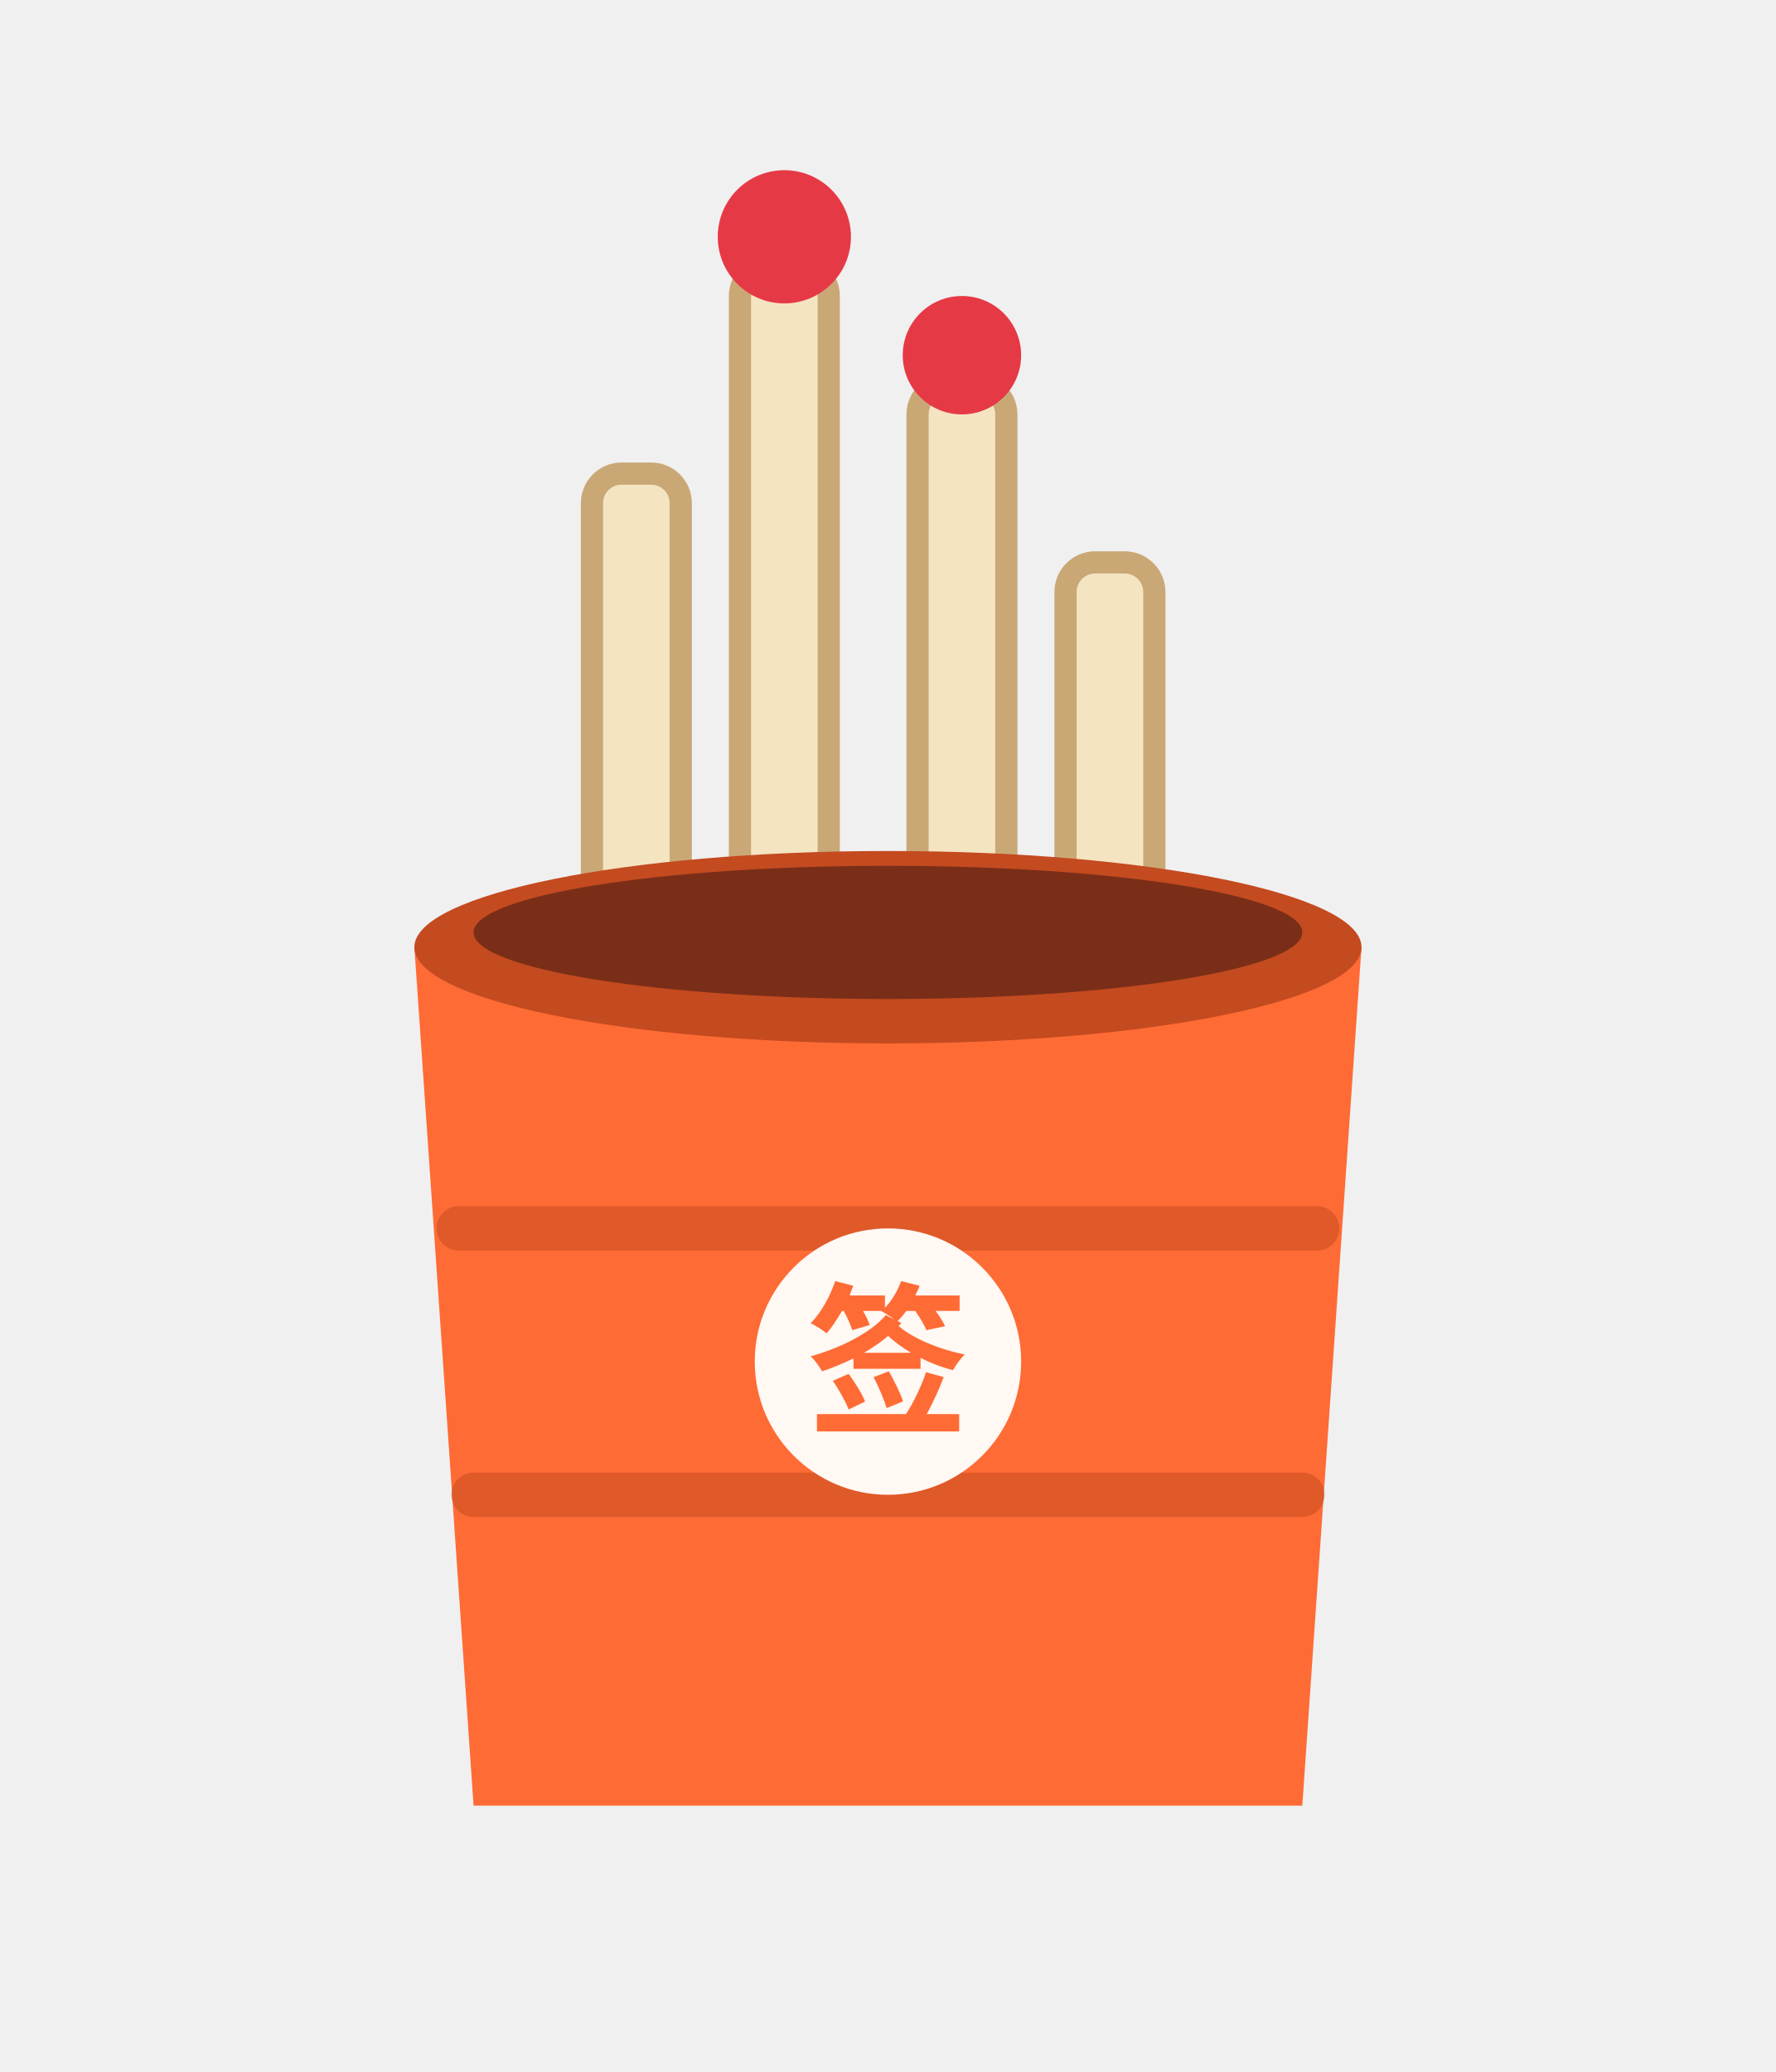
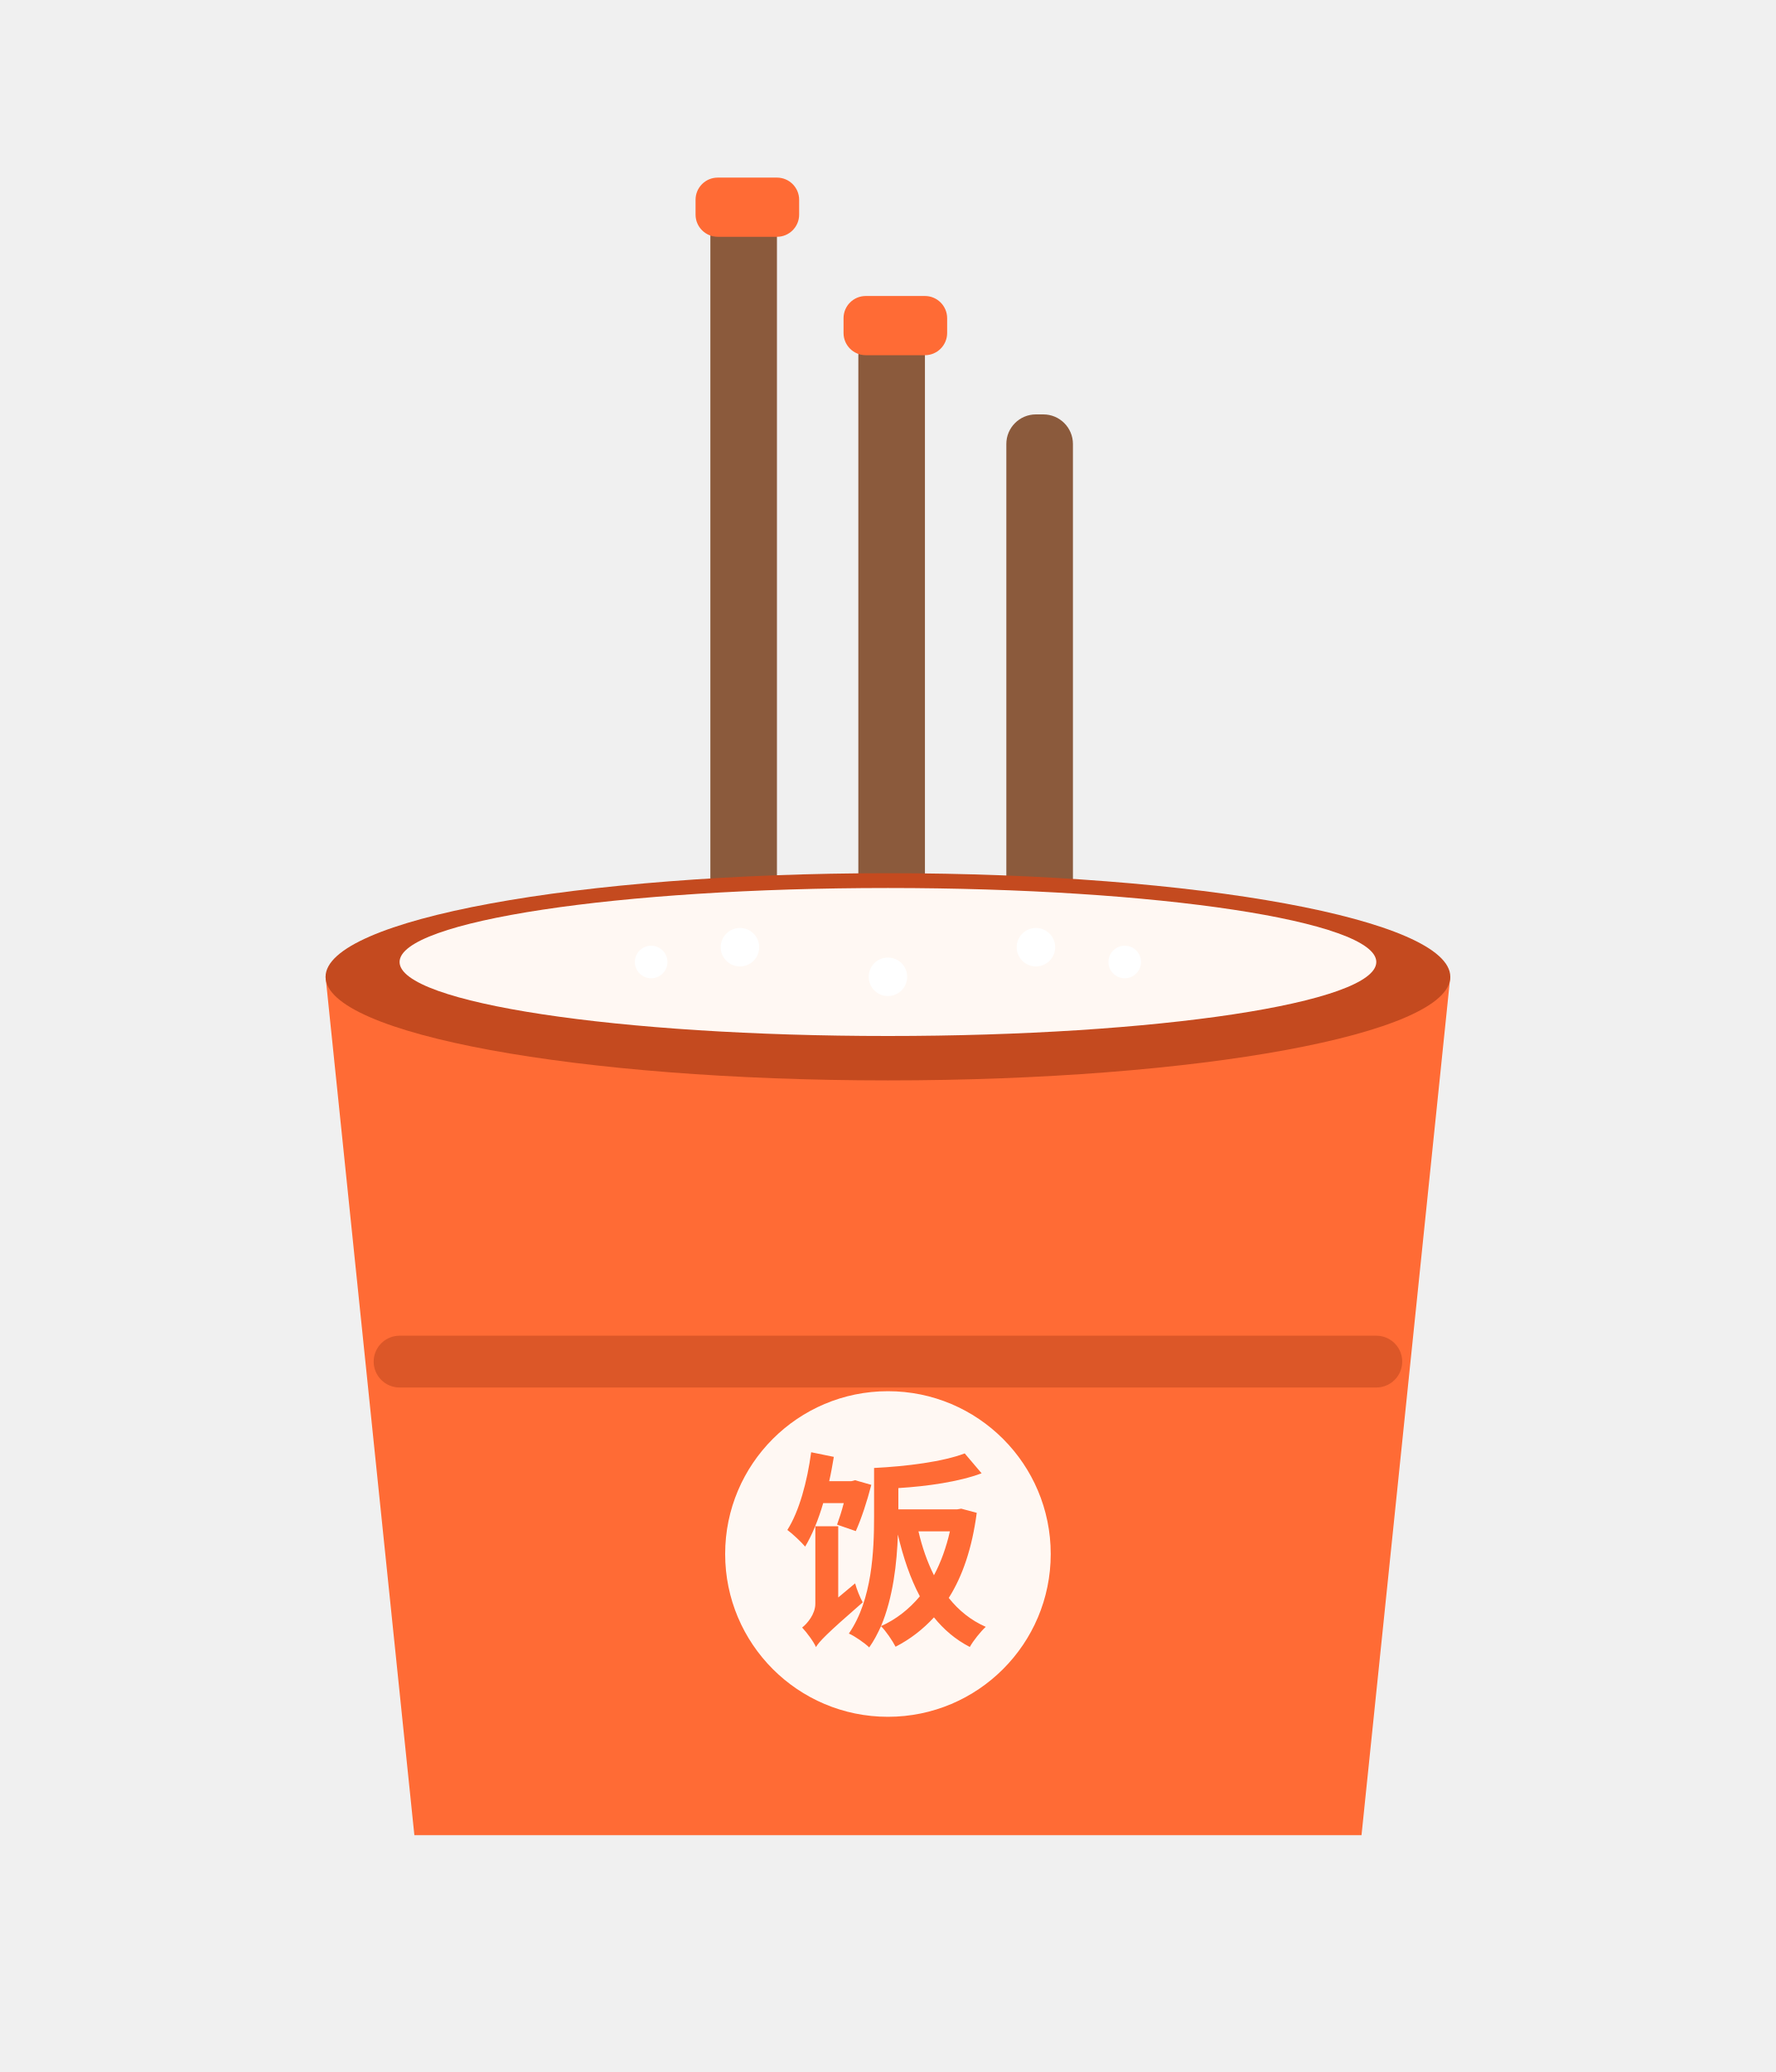
<svg xmlns="http://www.w3.org/2000/svg" viewBox="0 0 120 140" fill="none">
-   <rect x="50" y="18" width="6" height="46" rx="2" fill="#F4E4C1" stroke="#C9A876" stroke-width="1.5" />
-   <circle cx="53" cy="16" r="4.5" fill="#E63946" />
-   <rect x="62" y="26" width="6" height="38" rx="2" fill="#F4E4C1" stroke="#C9A876" stroke-width="1.5" />
-   <circle cx="65" cy="24" r="4" fill="#E63946" />
-   <rect x="40" y="32" width="6" height="32" rx="2" fill="#F4E4C1" stroke="#C9A876" stroke-width="1.5" />
-   <rect x="72" y="38" width="6" height="26" rx="2" fill="#F4E4C1" stroke="#C9A876" stroke-width="1.5" />
-   <path d="M 28 64 L 92 64 L 88 122 L 32 122 Z" fill="#FF6B35" />
-   <ellipse cx="60" cy="64" rx="32" ry="6.5" fill="#C44A1F" />
-   <ellipse cx="60" cy="63" rx="28" ry="4.5" fill="#7A2E18" />
-   <path d="M 31 83 L 89 83" stroke="#C44A1F" stroke-width="3" stroke-linecap="round" opacity="0.55" />
-   <path d="M 32 101 L 88 101" stroke="#C44A1F" stroke-width="3" stroke-linecap="round" opacity="0.55" />
-   <circle cx="60" cy="92" r="9" fill="#FFF8F3" />
-   <text x="60" y="96" text-anchor="middle" font-size="11" font-weight="700" fill="#FF6B35" font-family="sans-serif">签</text>
+   <rect x="48" y="14" width="4.5" height="52" rx="2" fill="#8B5A3C" />
+   <rect x="47" y="12" width="7" height="4" rx="1.5" fill="#FF6B35" />
+   <rect x="58" y="22" width="4.5" height="44" rx="2" fill="#8B5A3C" />
+   <rect x="57" y="20" width="7" height="4" rx="1.5" fill="#FF6B35" />
+   <rect x="68" y="28" width="4.5" height="38" rx="2" fill="#8B5A3C" />
+   <path d="M 22 66 L 98 66 L 92 124 L 28 124 Z" fill="#FF6B35" />
+   <ellipse cx="60" cy="66" rx="38" ry="7" fill="#C44A1F" />
+   <ellipse cx="60" cy="65" rx="33" ry="5" fill="#FFF8F3" />
+   <circle cx="50" cy="64" r="1.3" fill="#FFFFFF" />
+   <circle cx="60" cy="66" r="1.3" fill="#FFFFFF" />
+   <circle cx="70" cy="64" r="1.3" fill="#FFFFFF" />
+   <circle cx="44" cy="65" r="1.1" fill="#FFFFFF" />
+   <circle cx="76" cy="65" r="1.1" fill="#FFFFFF" />
+   <path d="M 27 92 L 93 92" stroke="#C44A1F" stroke-width="3.5" stroke-linecap="round" opacity="0.6" />
+   <circle cx="60" cy="105" r="11" fill="#FFF8F3" />
+   <text x="60" y="110" text-anchor="middle" font-size="14" font-weight="700" fill="#FF6B35" font-family="sans-serif">饭</text>
</svg>
